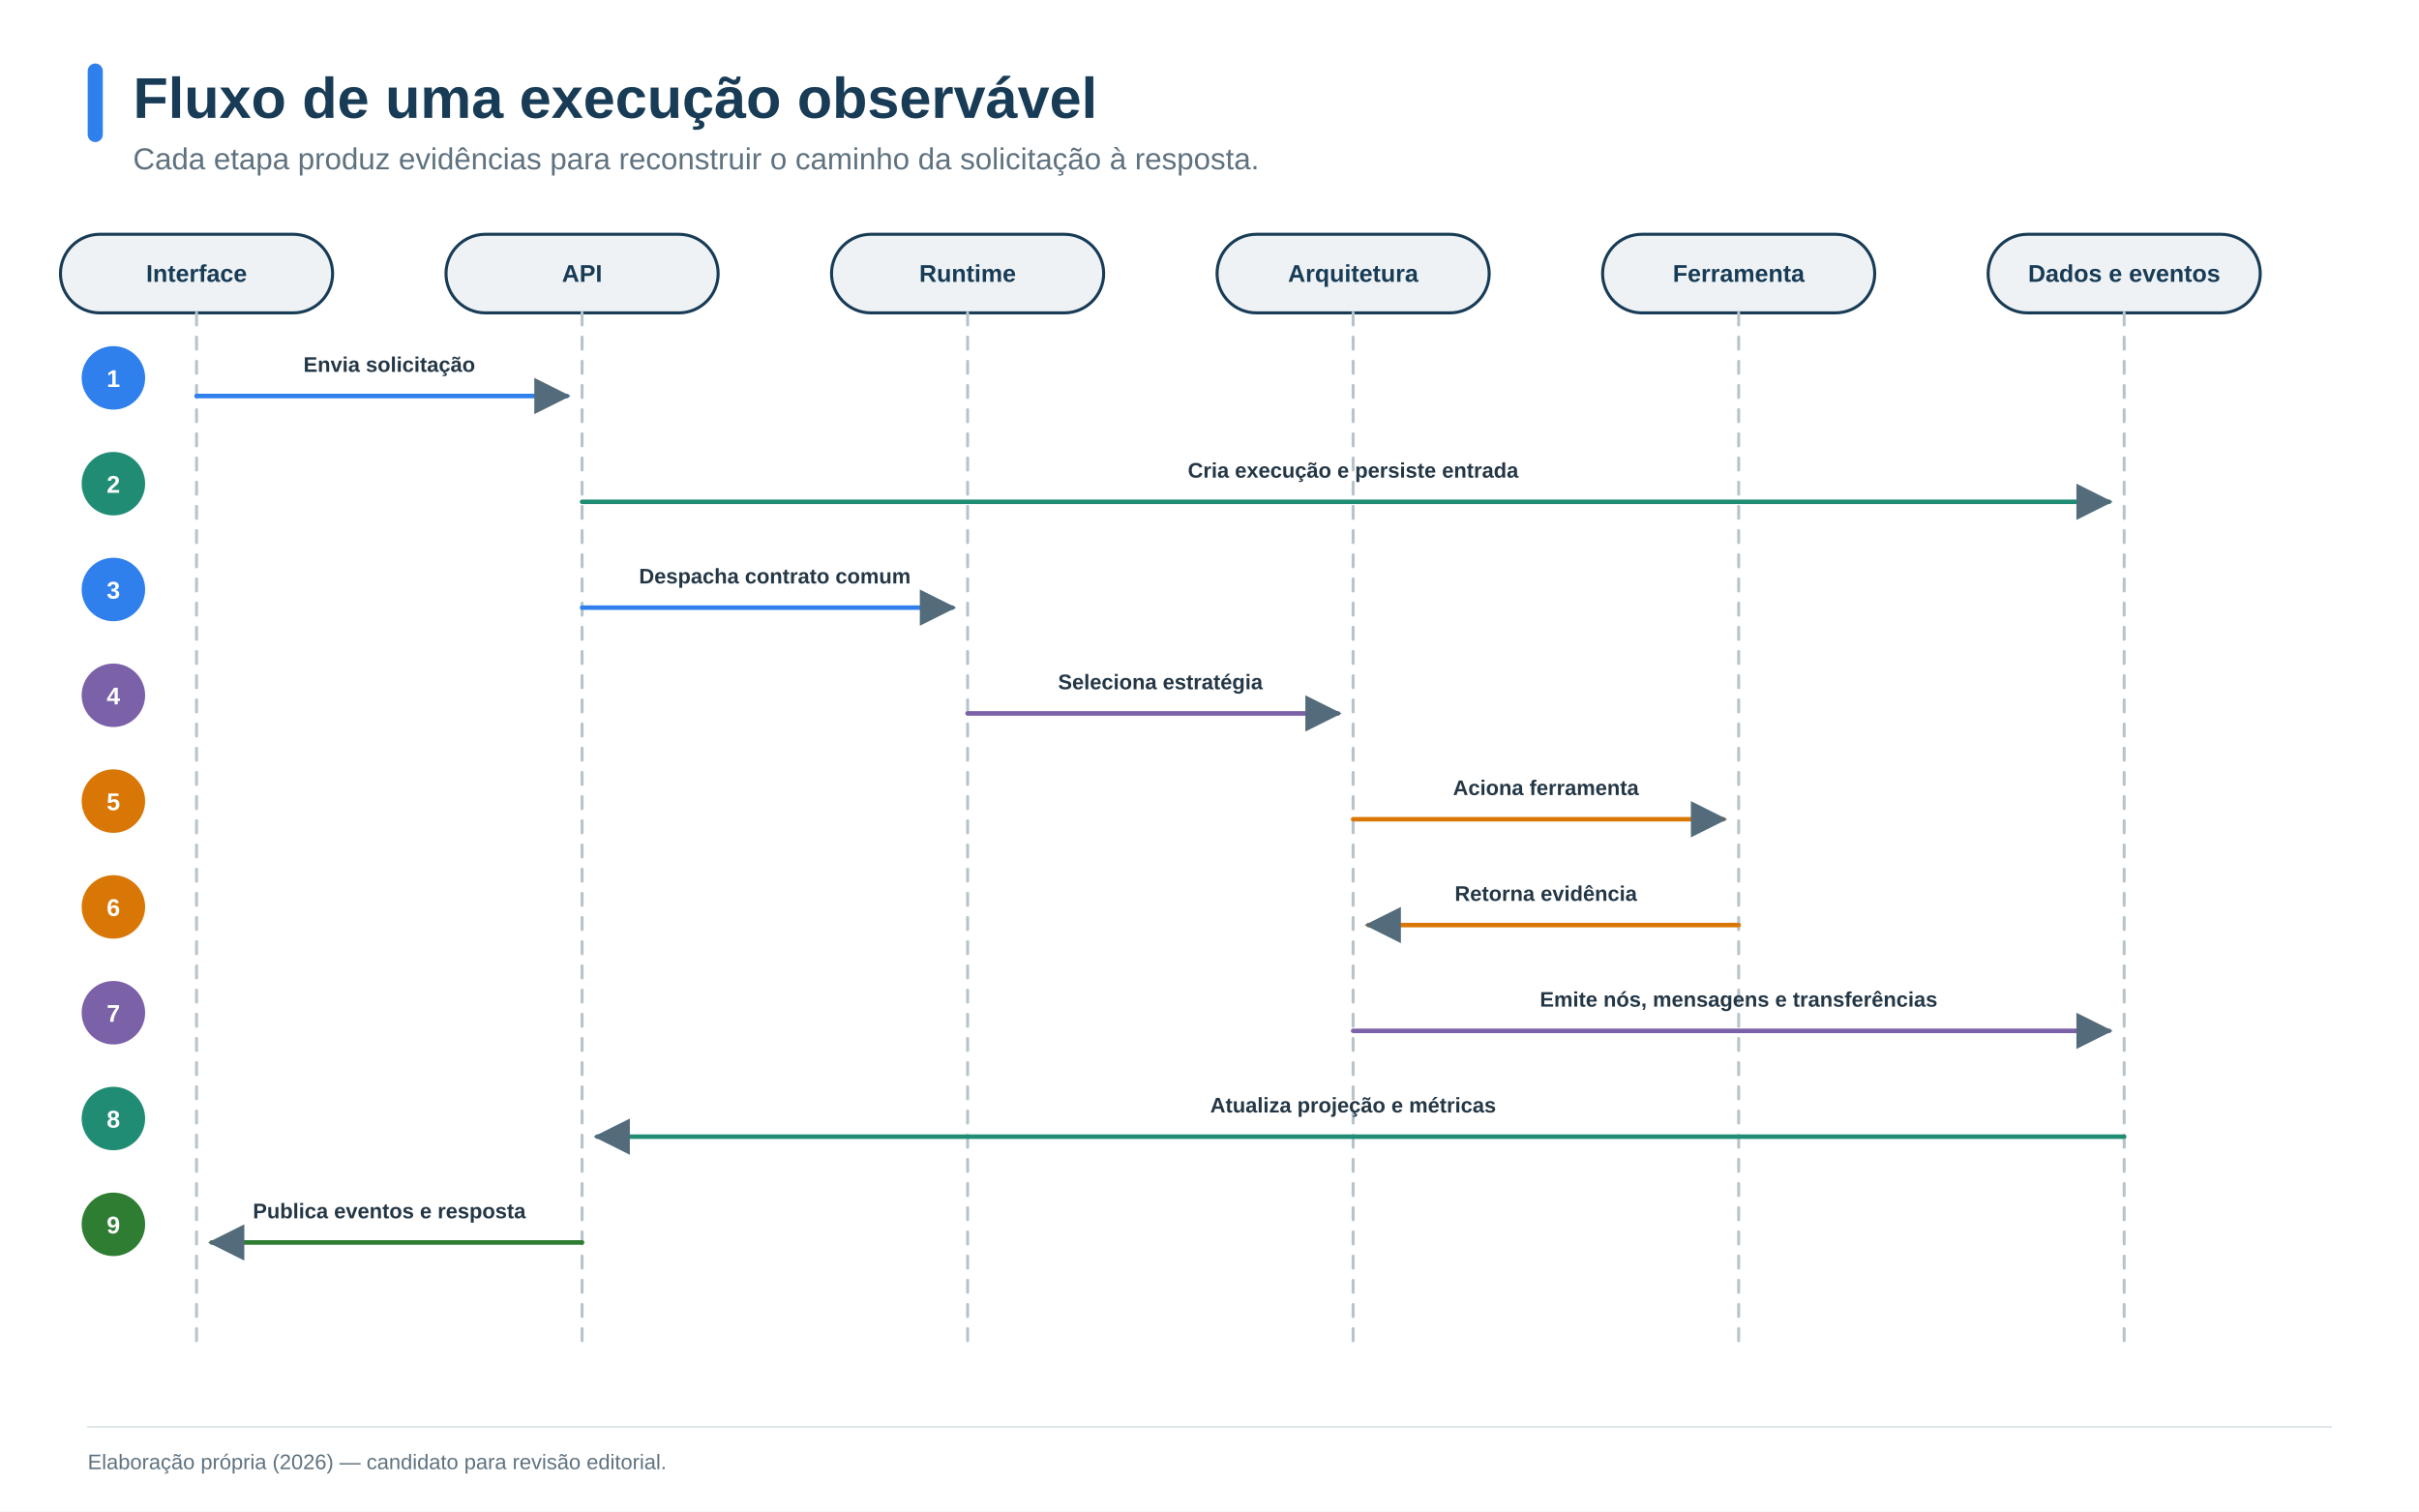
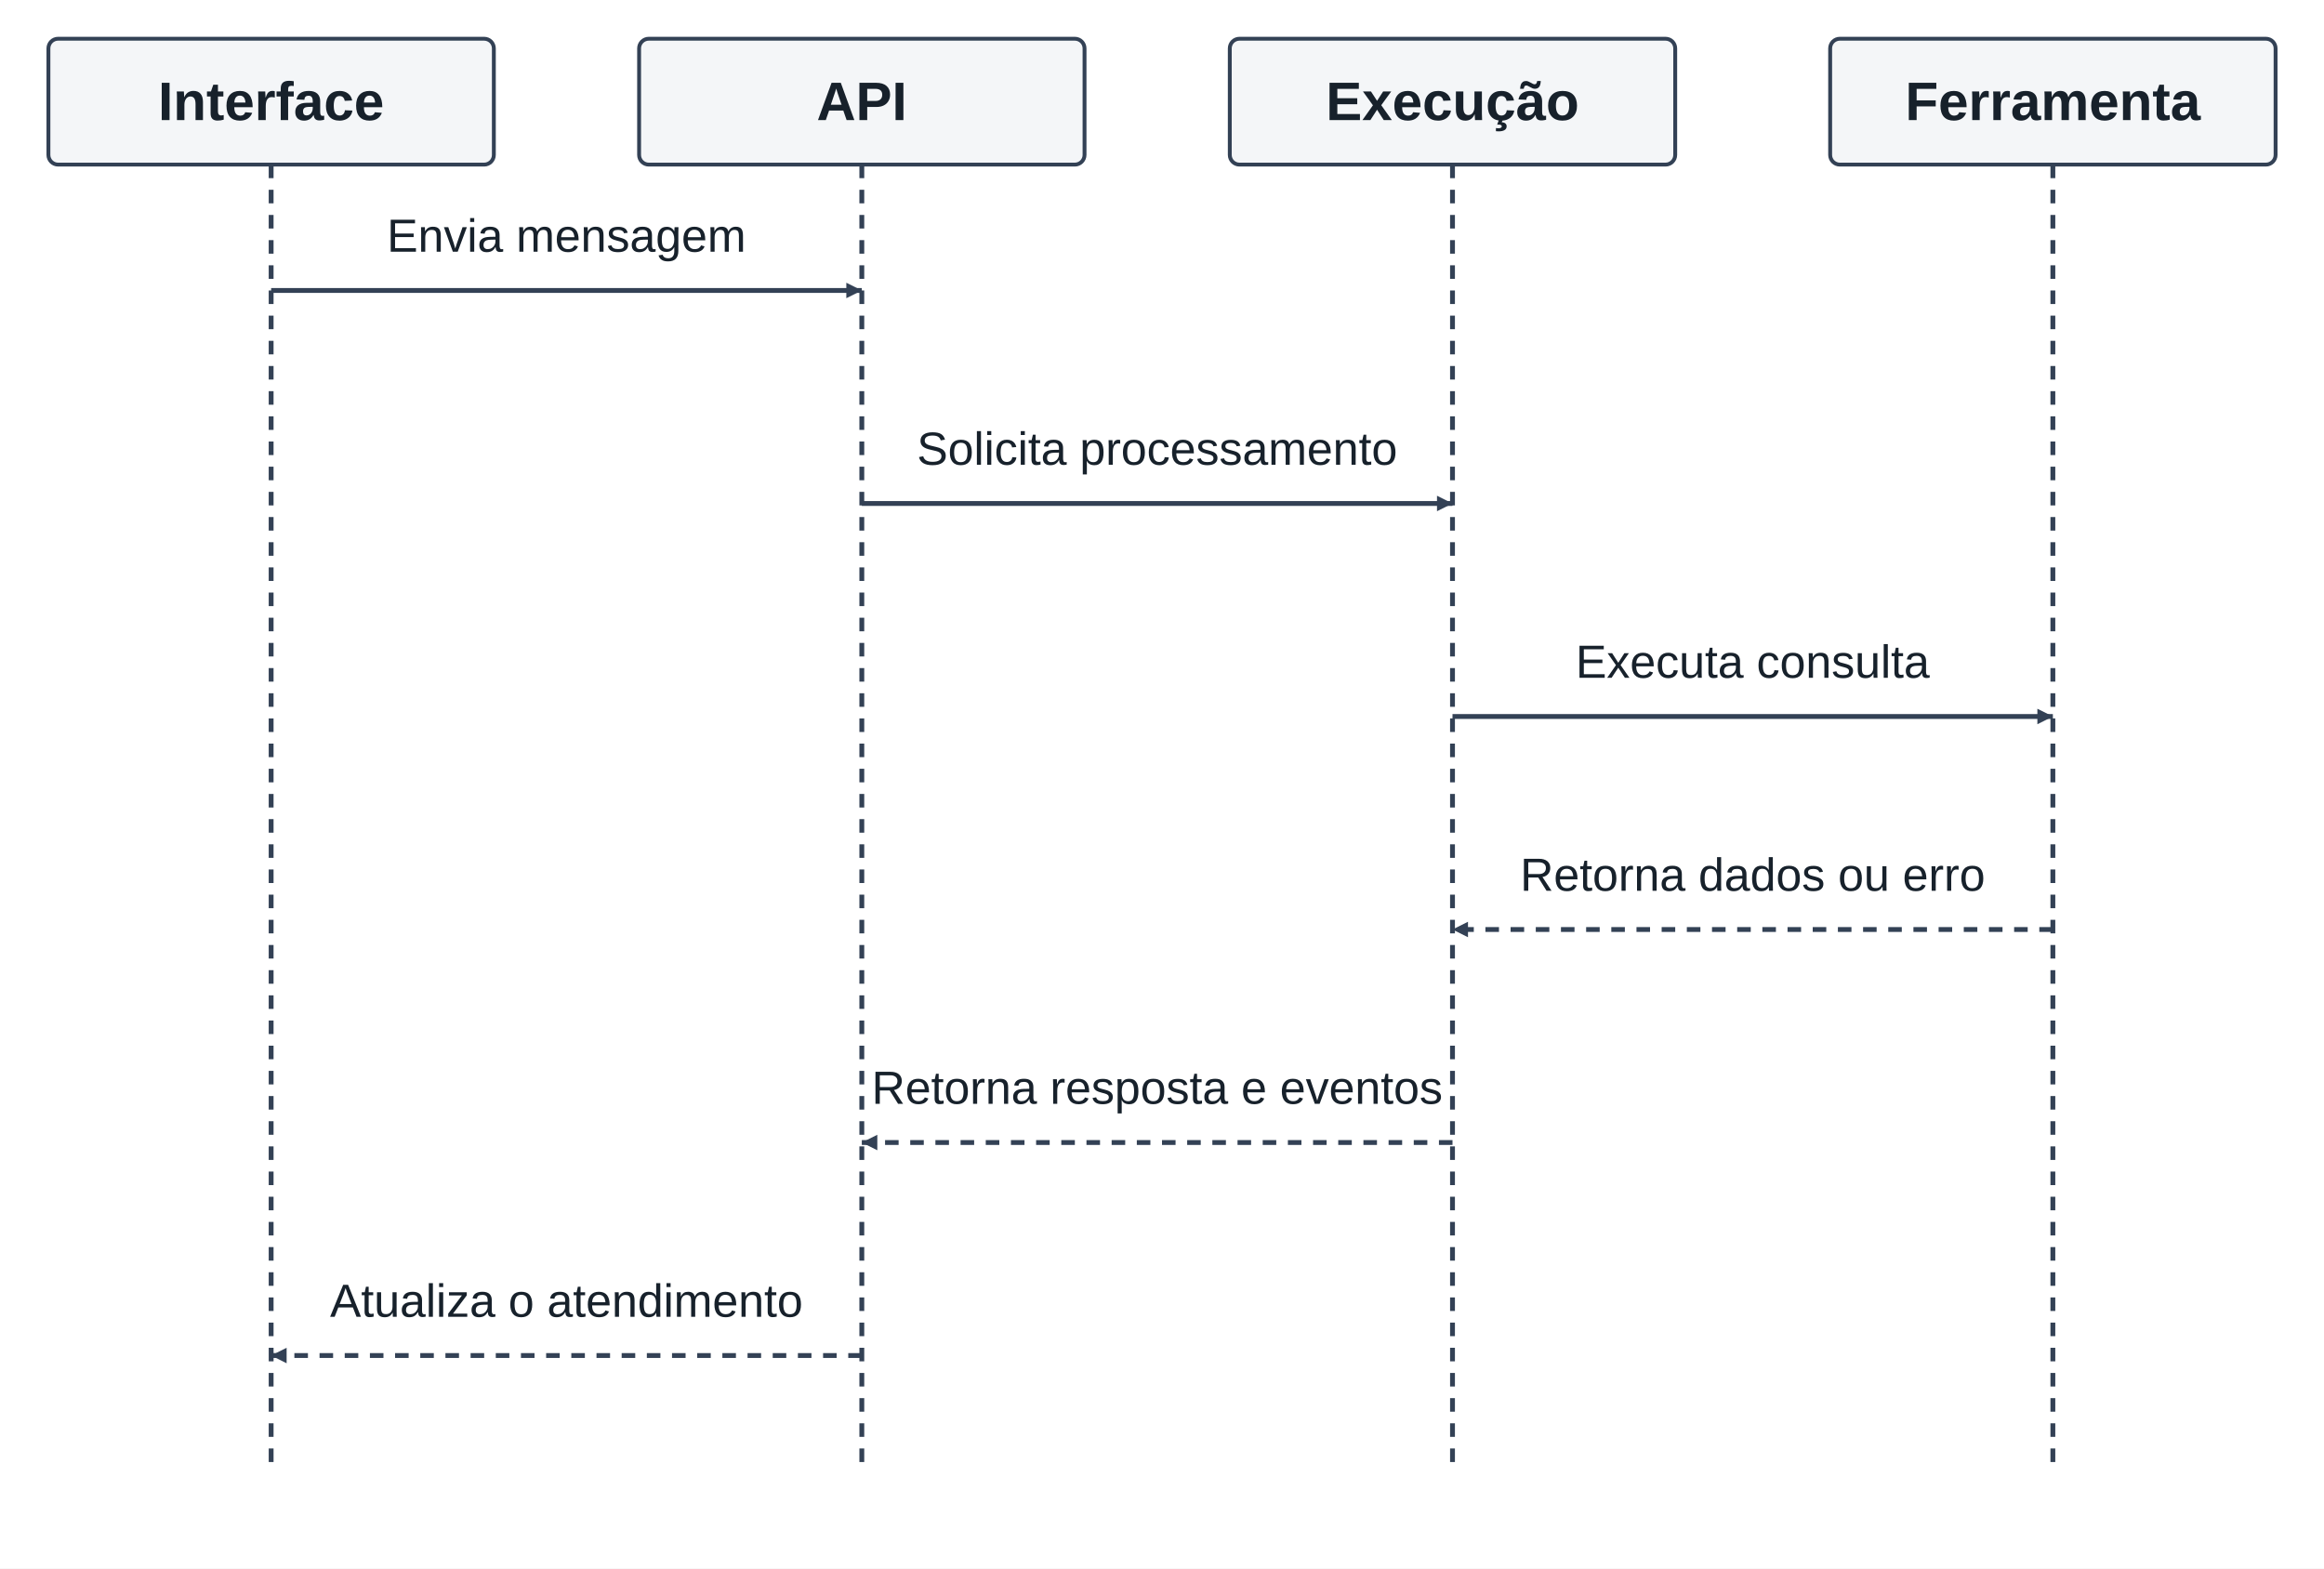
- <svg xmlns="http://www.w3.org/2000/svg" width="1600" height="1000" viewBox="0 0 1600 1000" role="img" aria-labelledby="title desc">
+ <svg xmlns="http://www.w3.org/2000/svg" width="1200" height="810" viewBox="0 0 1200 810" role="img" aria-labelledby="title desc">
  <defs>
-     <marker id="arrow" viewBox="0 0 10 10" refX="9" refY="5" markerWidth="8" markerHeight="8" orient="auto-start-reverse">
-       <path d="M 0 0 L 10 5 L 0 10 z" fill="#536B7A" />
+     <marker id="a" markerWidth="9" markerHeight="9" refX="8" refY="4" orient="auto" markerUnits="userSpaceOnUse">
+       <path d="M0,0 L8,4 L0,8 Z" fill="#334155" />
    </marker>
-     <marker id="arrowBlue" viewBox="0 0 10 10" refX="9" refY="5" markerWidth="8" markerHeight="8" orient="auto-start-reverse">
-       <path d="M 0 0 L 10 5 L 0 10 z" fill="#2F80ED" />
-     </marker>
-     <style>
-                 text { font-family: Arial, Helvetica, sans-serif; }
-                 .title { font-size: 38px; font-weight: 700; fill: #183B56; }
-                 .subtitle { font-size: 20px; fill: #5F7280; }
-                 .label { font-size: 22px; font-weight: 700; }
-                 .body { font-size: 18px; }
-                 .small { font-size: 15px; }
-                 .tiny { font-size: 13px; }
-               </style>
  </defs>
-   <rect width="1600" height="1000" fill="#FFFFFF" />
-   <rect x="58" y="42" width="10" height="52" rx="5" fill="#2F80ED" />
-   <text x="88" y="78" class="title">Fluxo de uma execução observável</text>
-   <text x="88" y="112" class="subtitle">Cada etapa produz evidências para reconstruir o caminho da solicitação à resposta.</text>
-   <rect x="40" y="155" width="180" height="52" rx="26.0" fill="#EEF2F4" stroke="#183B56" stroke-width="2" />
-   <text x="130.0" y="186.44" font-size="16" font-weight="700" fill="#183B56" text-anchor="middle" font-style="normal">
-     <tspan x="130.0" dy="0">Interface</tspan>
-   </text>
-   <line x1="130" y1="207" x2="130" y2="890" stroke="#B7C4CC" stroke-width="2" stroke-linecap="round" stroke-dasharray="8 8" />
-   <rect x="295" y="155" width="180" height="52" rx="26.0" fill="#EEF2F4" stroke="#183B56" stroke-width="2" />
-   <text x="385.0" y="186.44" font-size="16" font-weight="700" fill="#183B56" text-anchor="middle" font-style="normal">
-     <tspan x="385.0" dy="0">API</tspan>
-   </text>
-   <line x1="385" y1="207" x2="385" y2="890" stroke="#B7C4CC" stroke-width="2" stroke-linecap="round" stroke-dasharray="8 8" />
-   <rect x="550" y="155" width="180" height="52" rx="26.0" fill="#EEF2F4" stroke="#183B56" stroke-width="2" />
-   <text x="640.0" y="186.44" font-size="16" font-weight="700" fill="#183B56" text-anchor="middle" font-style="normal">
-     <tspan x="640.0" dy="0">Runtime</tspan>
-   </text>
-   <line x1="640" y1="207" x2="640" y2="890" stroke="#B7C4CC" stroke-width="2" stroke-linecap="round" stroke-dasharray="8 8" />
-   <rect x="805" y="155" width="180" height="52" rx="26.0" fill="#EEF2F4" stroke="#183B56" stroke-width="2" />
-   <text x="895.0" y="186.44" font-size="16" font-weight="700" fill="#183B56" text-anchor="middle" font-style="normal">
-     <tspan x="895.0" dy="0">Arquitetura</tspan>
-   </text>
-   <line x1="895" y1="207" x2="895" y2="890" stroke="#B7C4CC" stroke-width="2" stroke-linecap="round" stroke-dasharray="8 8" />
-   <rect x="1060" y="155" width="180" height="52" rx="26.0" fill="#EEF2F4" stroke="#183B56" stroke-width="2" />
-   <text x="1150.0" y="186.44" font-size="16" font-weight="700" fill="#183B56" text-anchor="middle" font-style="normal">
-     <tspan x="1150.0" dy="0">Ferramenta</tspan>
-   </text>
-   <line x1="1150" y1="207" x2="1150" y2="890" stroke="#B7C4CC" stroke-width="2" stroke-linecap="round" stroke-dasharray="8 8" />
-   <rect x="1315" y="155" width="180" height="52" rx="26.0" fill="#EEF2F4" stroke="#183B56" stroke-width="2" />
-   <text x="1405.0" y="186.44" font-size="16" font-weight="700" fill="#183B56" text-anchor="middle" font-style="normal">
-     <tspan x="1405.0" dy="0">Dados e eventos</tspan>
-   </text>
-   <line x1="1405" y1="207" x2="1405" y2="890" stroke="#B7C4CC" stroke-width="2" stroke-linecap="round" stroke-dasharray="8 8" />
-   <circle cx="75" cy="250" r="20" fill="#2F80ED" stroke="#2F80ED" stroke-width="2" />
-   <text x="75" y="256" font-size="16" font-weight="700" fill="#FFFFFF" text-anchor="middle" font-style="normal">
-     <tspan x="75" dy="0">1</tspan>
-   </text>
-   <line x1="130" y1="262" x2="375" y2="262" stroke="#2F80ED" stroke-width="3" stroke-linecap="round" marker-end="url(#arrow)" />
-   <text x="257.5" y="246" font-size="14" font-weight="700" fill="#243746" text-anchor="middle" font-style="normal">
-     <tspan x="257.5" dy="0">Envia solicitação</tspan>
-   </text>
-   <circle cx="75" cy="320" r="20" fill="#218C74" stroke="#218C74" stroke-width="2" />
-   <text x="75" y="326" font-size="16" font-weight="700" fill="#FFFFFF" text-anchor="middle" font-style="normal">
-     <tspan x="75" dy="0">2</tspan>
-   </text>
-   <line x1="385" y1="332" x2="1395" y2="332" stroke="#218C74" stroke-width="3" stroke-linecap="round" marker-end="url(#arrow)" />
-   <text x="895.0" y="316" font-size="14" font-weight="700" fill="#243746" text-anchor="middle" font-style="normal">
-     <tspan x="895.0" dy="0">Cria execução e persiste entrada</tspan>
-   </text>
-   <circle cx="75" cy="390" r="20" fill="#2F80ED" stroke="#2F80ED" stroke-width="2" />
-   <text x="75" y="396" font-size="16" font-weight="700" fill="#FFFFFF" text-anchor="middle" font-style="normal">
-     <tspan x="75" dy="0">3</tspan>
-   </text>
-   <line x1="385" y1="402" x2="630" y2="402" stroke="#2F80ED" stroke-width="3" stroke-linecap="round" marker-end="url(#arrow)" />
-   <text x="512.5" y="386" font-size="14" font-weight="700" fill="#243746" text-anchor="middle" font-style="normal">
-     <tspan x="512.5" dy="0">Despacha contrato comum</tspan>
-   </text>
-   <circle cx="75" cy="460" r="20" fill="#7B61A8" stroke="#7B61A8" stroke-width="2" />
-   <text x="75" y="466" font-size="16" font-weight="700" fill="#FFFFFF" text-anchor="middle" font-style="normal">
-     <tspan x="75" dy="0">4</tspan>
-   </text>
-   <line x1="640" y1="472" x2="885" y2="472" stroke="#7B61A8" stroke-width="3" stroke-linecap="round" marker-end="url(#arrow)" />
-   <text x="767.5" y="456" font-size="14" font-weight="700" fill="#243746" text-anchor="middle" font-style="normal">
-     <tspan x="767.5" dy="0">Seleciona estratégia</tspan>
-   </text>
-   <circle cx="75" cy="530" r="20" fill="#D97706" stroke="#D97706" stroke-width="2" />
-   <text x="75" y="536" font-size="16" font-weight="700" fill="#FFFFFF" text-anchor="middle" font-style="normal">
-     <tspan x="75" dy="0">5</tspan>
-   </text>
-   <line x1="895" y1="542" x2="1140" y2="542" stroke="#D97706" stroke-width="3" stroke-linecap="round" marker-end="url(#arrow)" />
-   <text x="1022.5" y="526" font-size="14" font-weight="700" fill="#243746" text-anchor="middle" font-style="normal">
-     <tspan x="1022.5" dy="0">Aciona ferramenta</tspan>
-   </text>
-   <circle cx="75" cy="600" r="20" fill="#D97706" stroke="#D97706" stroke-width="2" />
-   <text x="75" y="606" font-size="16" font-weight="700" fill="#FFFFFF" text-anchor="middle" font-style="normal">
-     <tspan x="75" dy="0">6</tspan>
-   </text>
-   <line x1="1150" y1="612" x2="905" y2="612" stroke="#D97706" stroke-width="3" stroke-linecap="round" marker-end="url(#arrow)" />
-   <text x="1022.5" y="596" font-size="14" font-weight="700" fill="#243746" text-anchor="middle" font-style="normal">
-     <tspan x="1022.5" dy="0">Retorna evidência</tspan>
-   </text>
-   <circle cx="75" cy="670" r="20" fill="#7B61A8" stroke="#7B61A8" stroke-width="2" />
-   <text x="75" y="676" font-size="16" font-weight="700" fill="#FFFFFF" text-anchor="middle" font-style="normal">
-     <tspan x="75" dy="0">7</tspan>
-   </text>
-   <line x1="895" y1="682" x2="1395" y2="682" stroke="#7B61A8" stroke-width="3" stroke-linecap="round" marker-end="url(#arrow)" />
-   <text x="1150.0" y="666" font-size="14" font-weight="700" fill="#243746" text-anchor="middle" font-style="normal">
-     <tspan x="1150.0" dy="0">Emite nós, mensagens e transferências</tspan>
-   </text>
-   <circle cx="75" cy="740" r="20" fill="#218C74" stroke="#218C74" stroke-width="2" />
-   <text x="75" y="746" font-size="16" font-weight="700" fill="#FFFFFF" text-anchor="middle" font-style="normal">
-     <tspan x="75" dy="0">8</tspan>
-   </text>
-   <line x1="1405" y1="752" x2="395" y2="752" stroke="#218C74" stroke-width="3" stroke-linecap="round" marker-end="url(#arrow)" />
-   <text x="895.0" y="736" font-size="14" font-weight="700" fill="#243746" text-anchor="middle" font-style="normal">
-     <tspan x="895.0" dy="0">Atualiza projeção e métricas</tspan>
-   </text>
-   <circle cx="75" cy="810" r="20" fill="#2E7D32" stroke="#2E7D32" stroke-width="2" />
-   <text x="75" y="816" font-size="16" font-weight="700" fill="#FFFFFF" text-anchor="middle" font-style="normal">
-     <tspan x="75" dy="0">9</tspan>
-   </text>
-   <line x1="385" y1="822" x2="140" y2="822" stroke="#2E7D32" stroke-width="3" stroke-linecap="round" marker-end="url(#arrow)" />
-   <text x="257.5" y="806" font-size="14" font-weight="700" fill="#243746" text-anchor="middle" font-style="normal">
-     <tspan x="257.5" dy="0">Publica eventos e resposta</tspan>
-   </text>
-   <line x1="58" y1="944" x2="1542" y2="944" stroke="#D6E0E5" stroke-width="1" stroke-linecap="round" />
-   <text x="58" y="972" font-size="14" font-weight="400" fill="#5F7280" text-anchor="start" font-style="normal">
-     <tspan x="58" dy="0">Elaboração própria (2026) — candidato para revisão editorial.</tspan>
-   </text>
+   <rect width="1200" height="810" fill="white" />
+   <g font-family="Arial, Helvetica, sans-serif" fill="#17212b">
+     <polyline points="140,85 140,760" fill="none" stroke="#334155" stroke-width="2.5" stroke-dasharray="7 6" />
+     <polyline points="445,85 445,760" fill="none" stroke="#334155" stroke-width="2.5" stroke-dasharray="7 6" />
+     <polyline points="750,85 750,760" fill="none" stroke="#334155" stroke-width="2.5" stroke-dasharray="7 6" />
+     <polyline points="1060,85 1060,760" fill="none" stroke="#334155" stroke-width="2.5" stroke-dasharray="7 6" />
+     <polyline points="140,150 445,150" fill="none" stroke="#334155" stroke-width="2.5" marker-end="url(#a)" />
+     <polyline points="445,260 750,260" fill="none" stroke="#334155" stroke-width="2.5" marker-end="url(#a)" />
+     <polyline points="750,370 1060,370" fill="none" stroke="#334155" stroke-width="2.5" marker-end="url(#a)" />
+     <polyline points="1060,480 750,480" fill="none" stroke="#334155" stroke-width="2.5" stroke-dasharray="7 6" marker-end="url(#a)" />
+     <polyline points="750,590 445,590" fill="none" stroke="#334155" stroke-width="2.5" stroke-dasharray="7 6" marker-end="url(#a)" />
+     <polyline points="445,700 140,700" fill="none" stroke="#334155" stroke-width="2.5" stroke-dasharray="7 6" marker-end="url(#a)" />
+     <rect x="25" y="20" width="230" height="65" rx="5" fill="#f4f6f8" stroke="#334155" stroke-width="2" />
+     <text x="140.0" y="62.02" font-size="28" font-weight="700" text-anchor="middle">
+       <tspan x="140.0" dy="0">Interface</tspan>
+     </text>
+     <rect x="330" y="20" width="230" height="65" rx="5" fill="#f4f6f8" stroke="#334155" stroke-width="2" />
+     <text x="445.0" y="62.02" font-size="28" font-weight="700" text-anchor="middle">
+       <tspan x="445.0" dy="0">API</tspan>
+     </text>
+     <rect x="635" y="20" width="230" height="65" rx="5" fill="#f4f6f8" stroke="#334155" stroke-width="2" />
+     <text x="750.0" y="62.02" font-size="28" font-weight="700" text-anchor="middle">
+       <tspan x="750.0" dy="0">Execução</tspan>
+     </text>
+     <rect x="945" y="20" width="230" height="65" rx="5" fill="#f4f6f8" stroke="#334155" stroke-width="2" />
+     <text x="1060.0" y="62.02" font-size="28" font-weight="700" text-anchor="middle">
+       <tspan x="1060.0" dy="0">Ferramenta</tspan>
+     </text>
+     <text x="292.5" y="130" font-size="24" font-weight="400" text-anchor="middle">
+       <tspan x="292.5" dy="0">Envia mensagem</tspan>
+     </text>
+     <text x="597.5" y="240" font-size="24" font-weight="400" text-anchor="middle">
+       <tspan x="597.5" dy="0">Solicita processamento</tspan>
+     </text>
+     <text x="905.0" y="350" font-size="24" font-weight="400" text-anchor="middle">
+       <tspan x="905.0" dy="0">Executa consulta</tspan>
+     </text>
+     <text x="905.0" y="460" font-size="24" font-weight="400" text-anchor="middle">
+       <tspan x="905.0" dy="0">Retorna dados ou erro</tspan>
+     </text>
+     <text x="597.5" y="570" font-size="24" font-weight="400" text-anchor="middle">
+       <tspan x="597.5" dy="0">Retorna resposta e eventos</tspan>
+     </text>
+     <text x="292.5" y="680" font-size="24" font-weight="400" text-anchor="middle">
+       <tspan x="292.5" dy="0">Atualiza o atendimento</tspan>
+     </text>
+   </g>
</svg>
